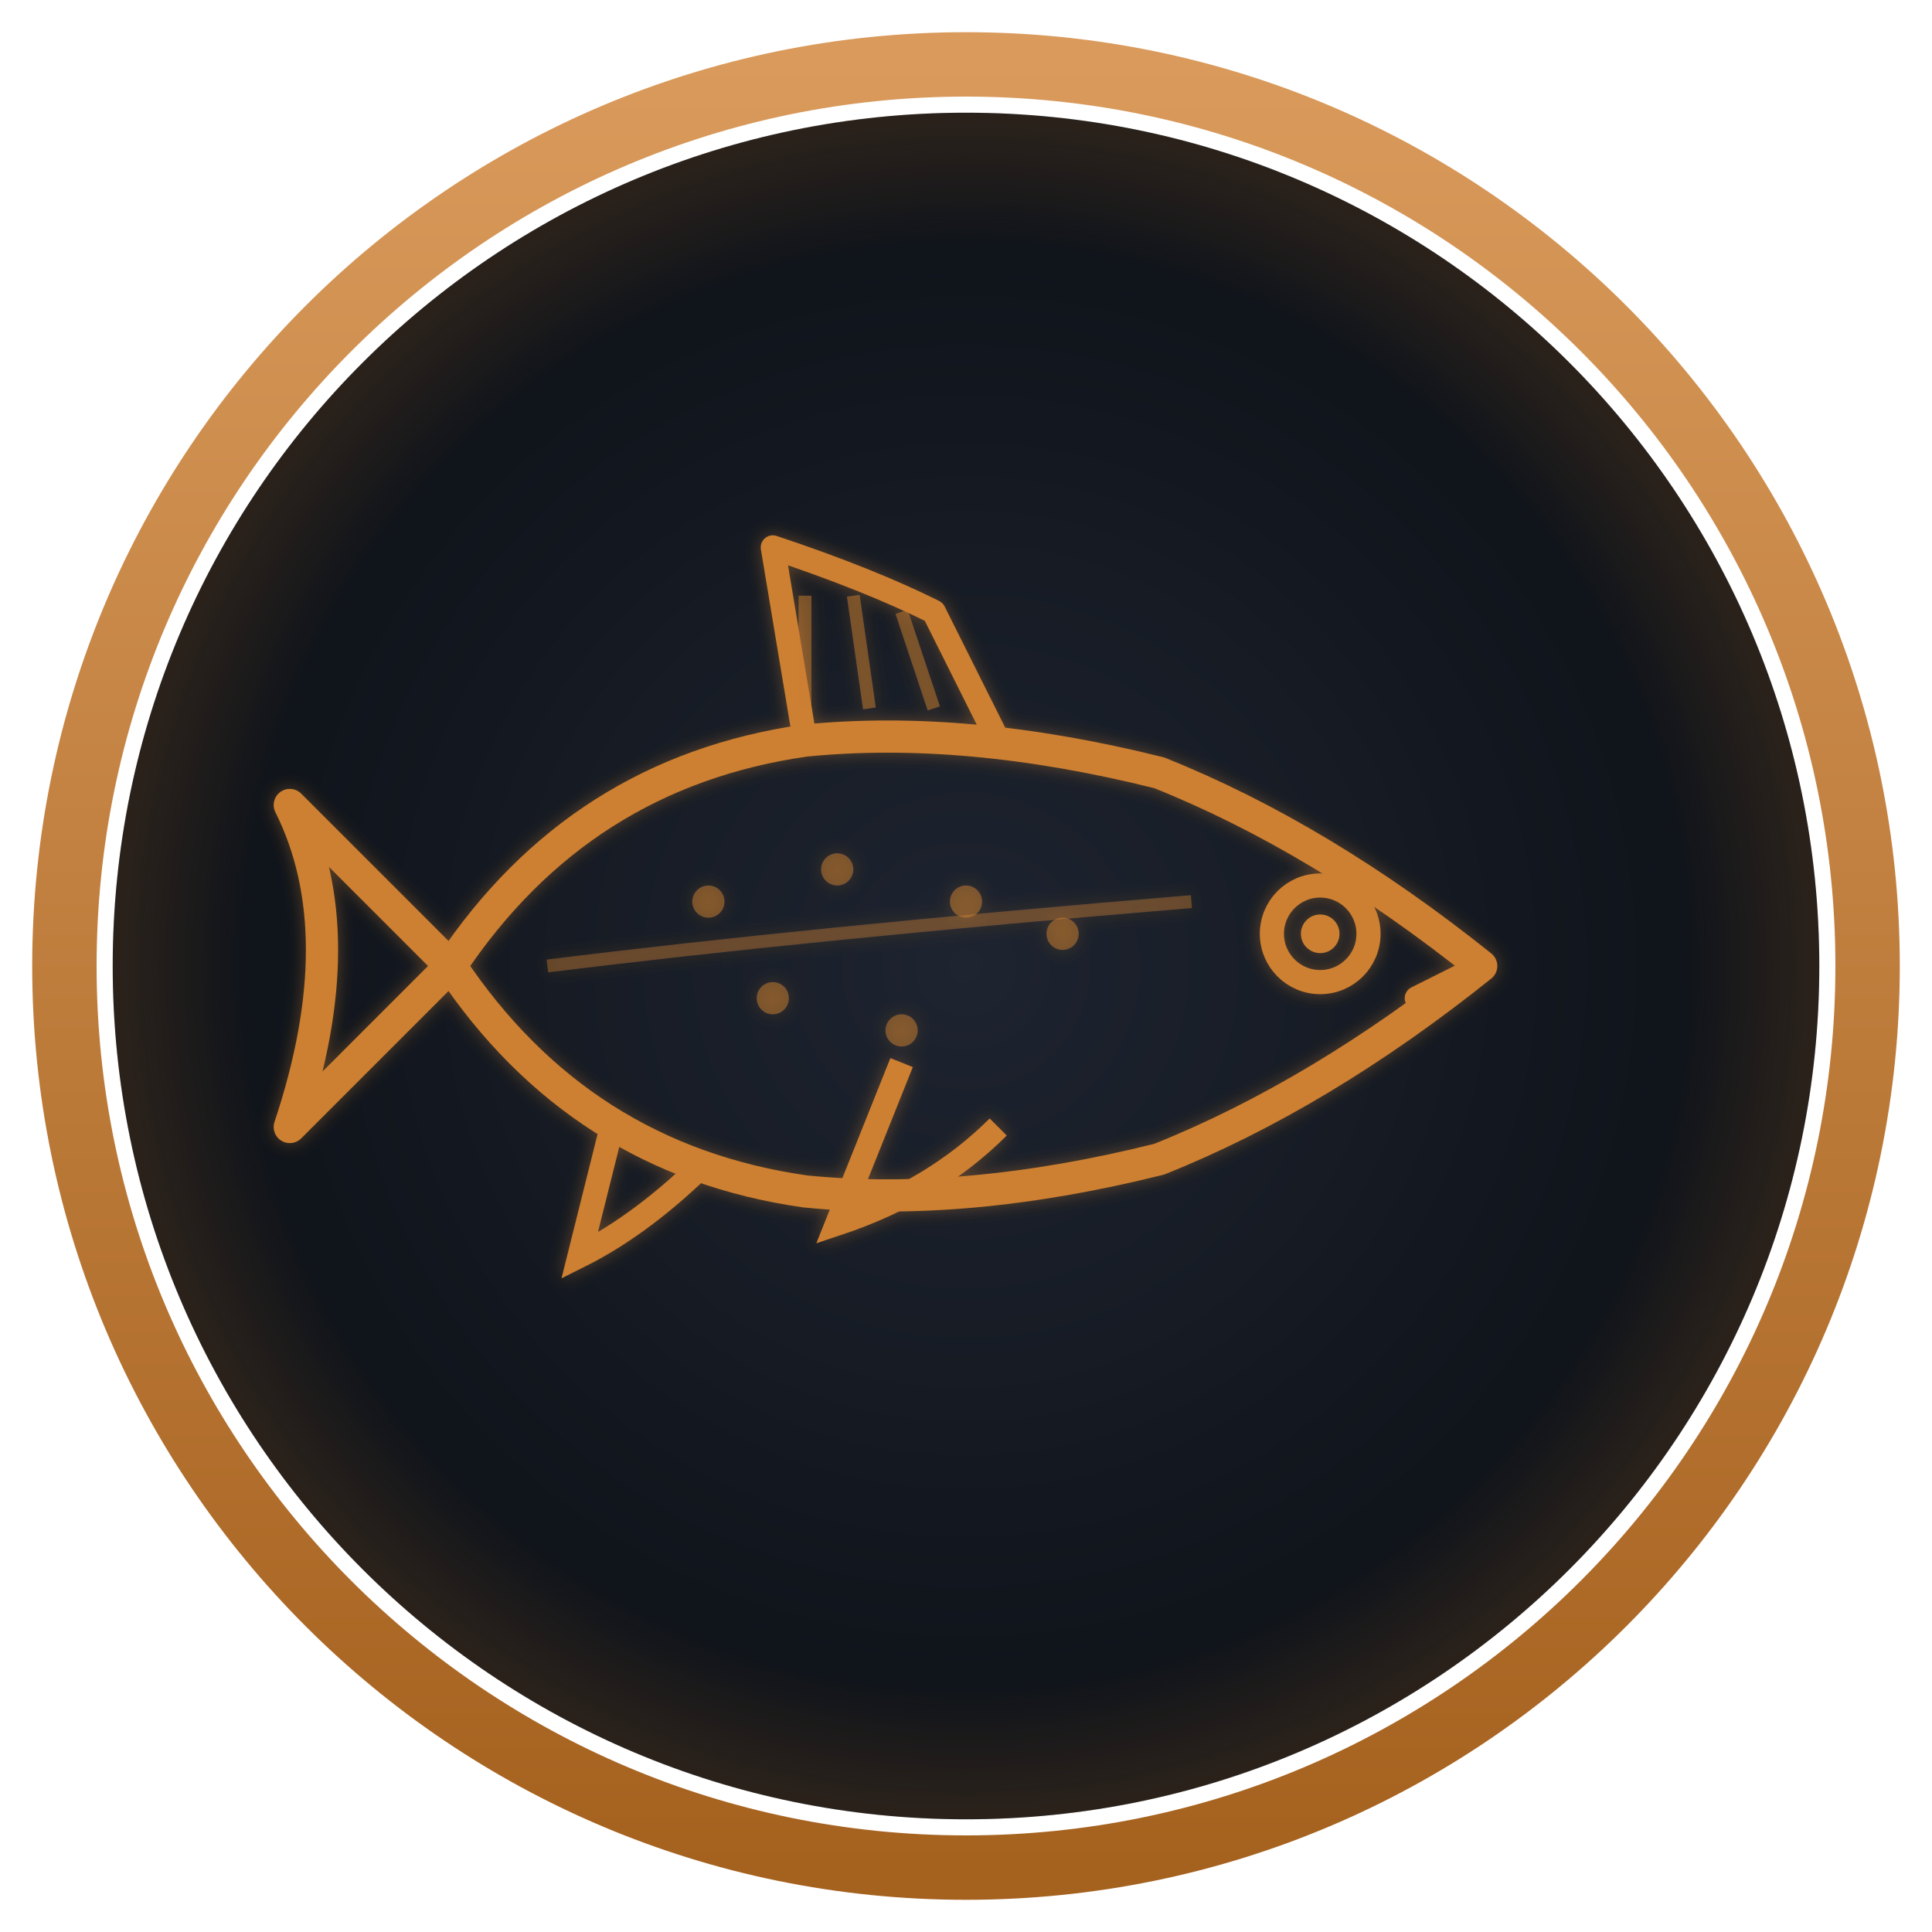
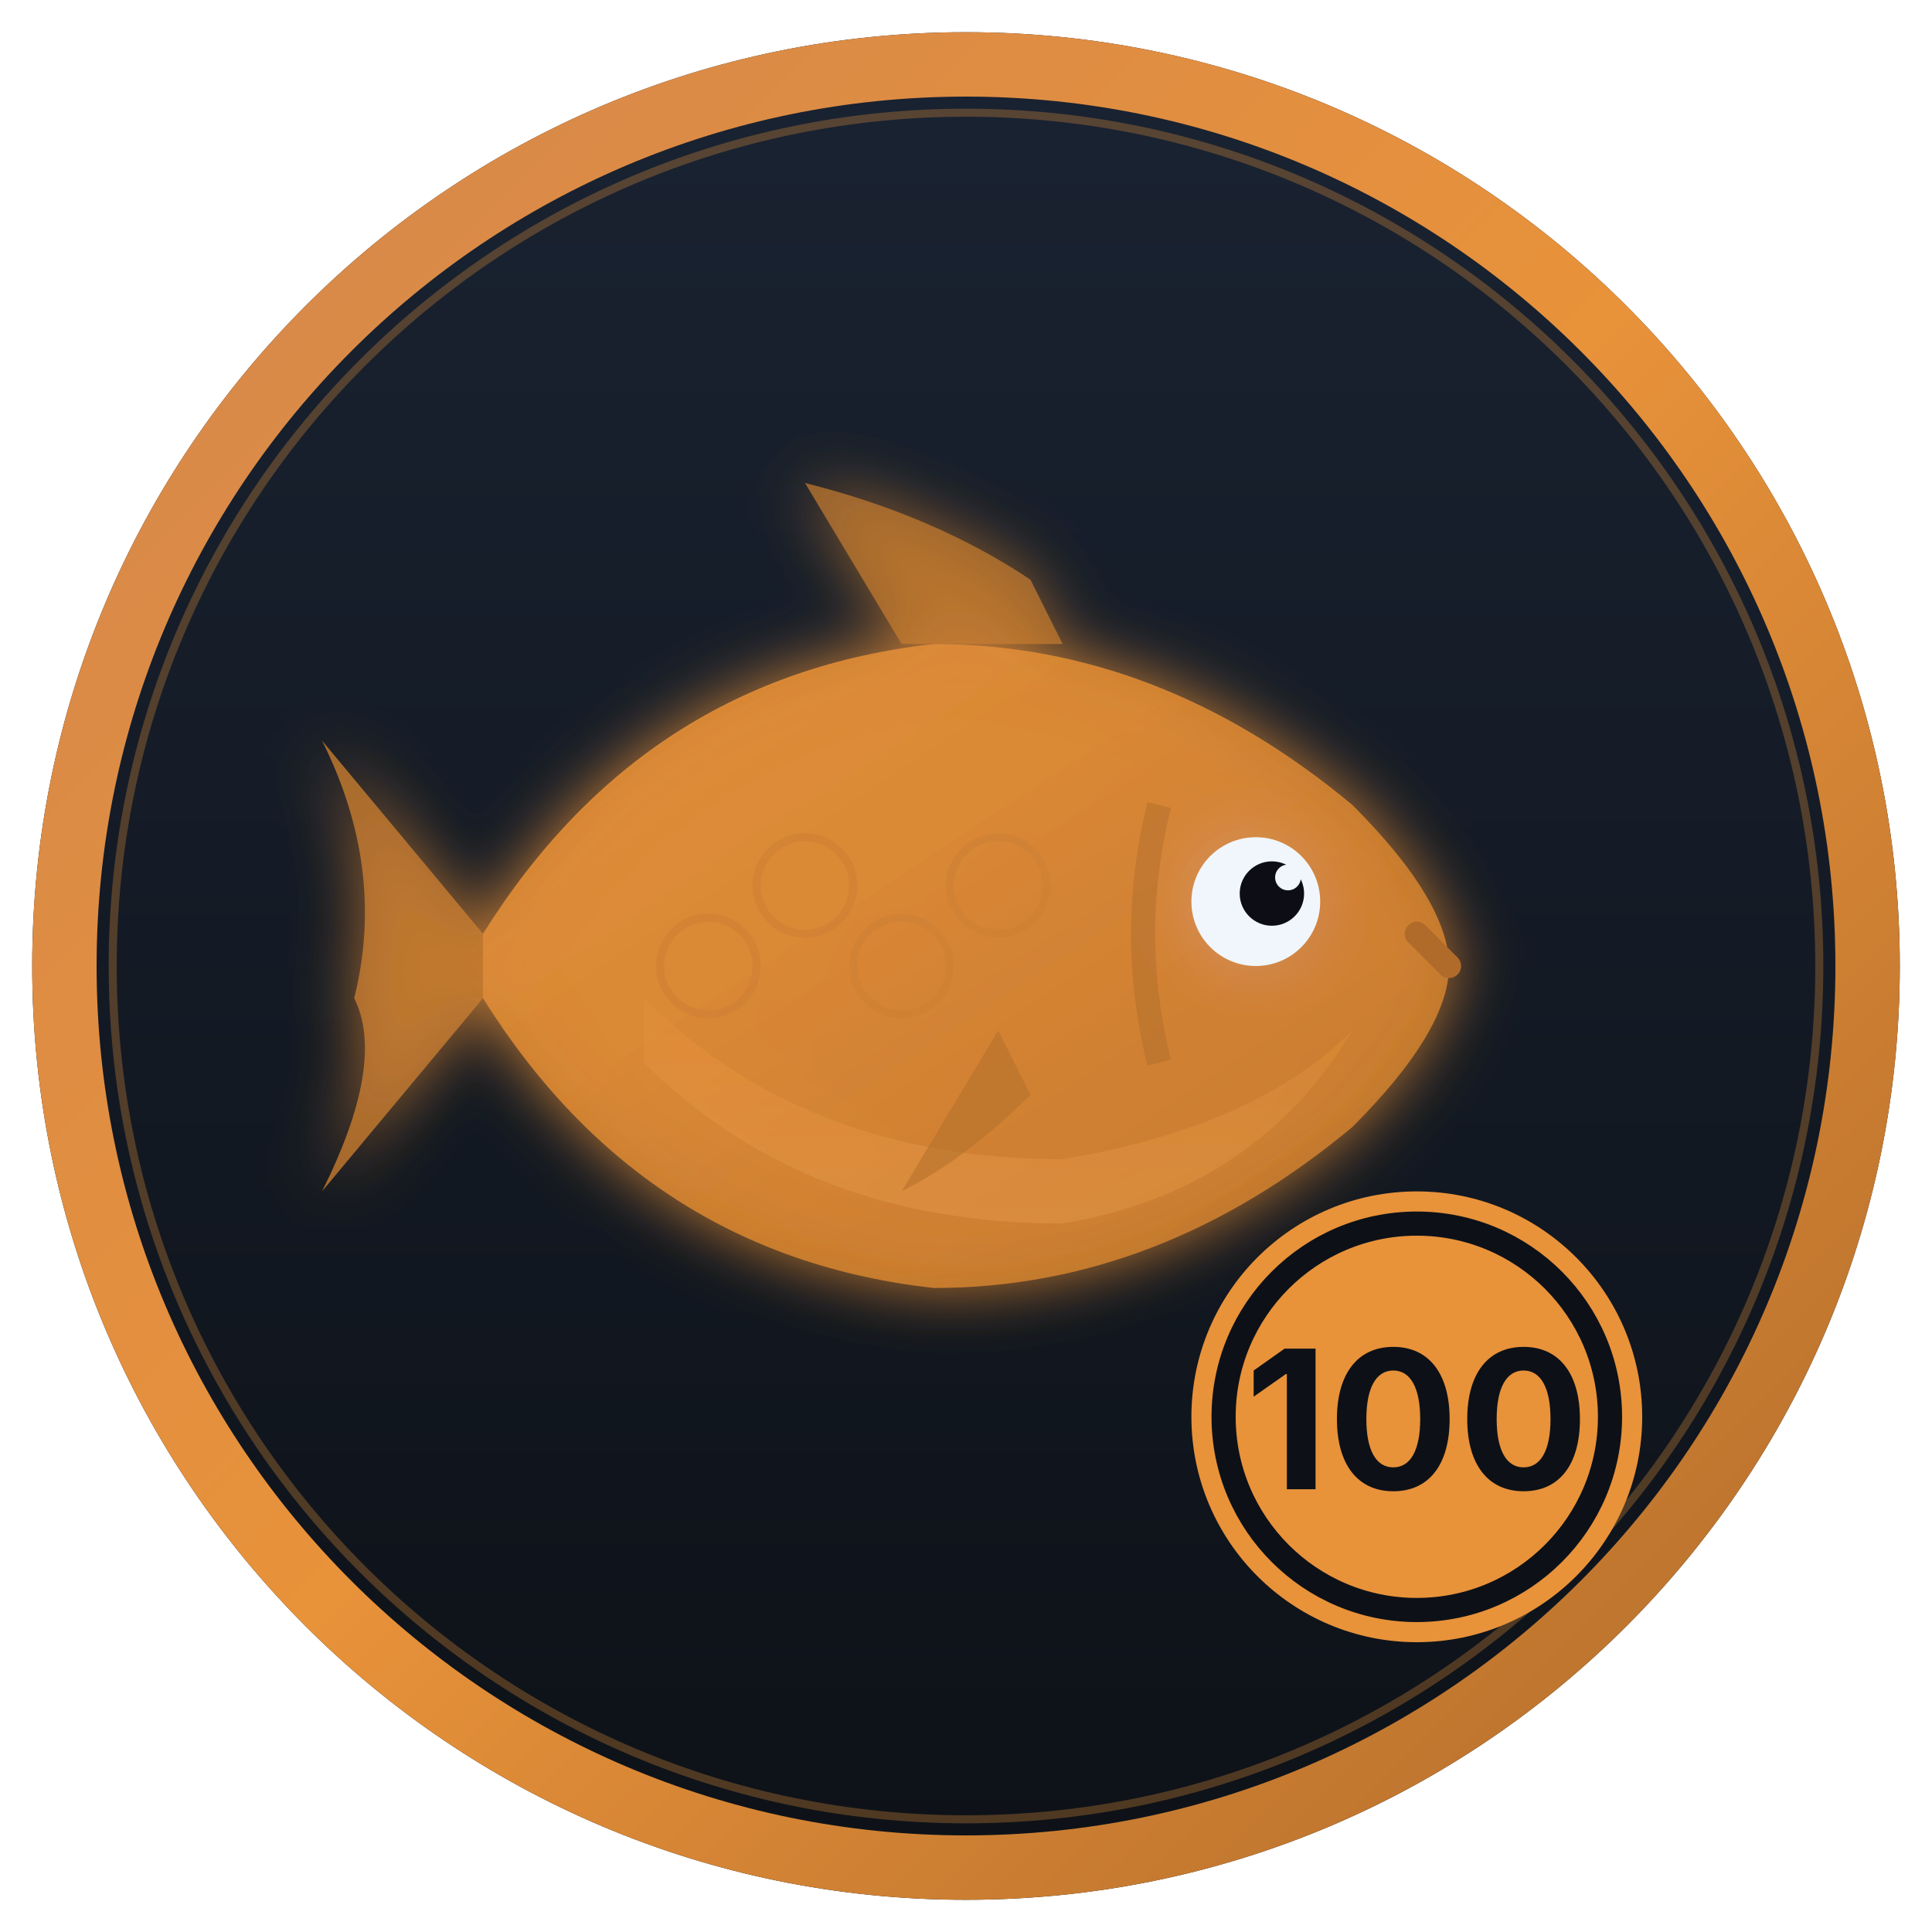
<svg xmlns="http://www.w3.org/2000/svg" viewBox="0 0 120 120">
  <defs>
-     <linearGradient id="ringGrad" x1="0" y1="0" x2="0" y2="1">
-       <stop offset="0%" stop-color="#D99A5B" />
-       <stop offset="100%" stop-color="#A5611E" />
+     <linearGradient id="bg" x1="0" y1="0" x2="0" y2="1">
+       <stop offset="0%" stop-color="#1A2332" />
+       <stop offset="100%" stop-color="#0D1117" />
    </linearGradient>
-     <radialGradient id="bgGrad" cx="50%" cy="50%" r="50%">
-       <stop offset="0%" stop-color="#1E2430" />
-       <stop offset="100%" stop-color="#0D1117" />
-     </radialGradient>
-     <filter id="iconShadow">
-       <feDropShadow dx="0" dy="0" stdDeviation="0.5" flood-color="#CD7F32" flood-opacity="0.4" />
+     <linearGradient id="ring" x1="0" y1="0" x2="1" y2="1">
+       <stop offset="0%" stop-color="#D4874D" />
+       <stop offset="50%" stop-color="#E8923A" />
+       <stop offset="100%" stop-color="#B06B2A" />
+     </linearGradient>
+     <linearGradient id="fish" x1="0" y1="0" x2="1" y2="1">
+       <stop offset="0%" stop-color="#E8923A" />
+       <stop offset="100%" stop-color="#C77A2E" />
+     </linearGradient>
+     <linearGradient id="belly" x1="0" y1="0" x2="0" y2="1">
+       <stop offset="0%" stop-color="#E8923A" />
+       <stop offset="100%" stop-color="#F0A855" />
+     </linearGradient>
+     <filter id="glow">
+       <feGaussianBlur stdDeviation="2" result="blur" />
+       <feMerge>
+         <feMergeNode in="blur" />
+         <feMergeNode in="SourceGraphic" />
+       </feMerge>
    </filter>
-     <radialGradient id="innerGlow" cx="50%" cy="50%" r="50%">
-       <stop offset="85%" stop-color="#CD7F32" stop-opacity="0" />
-       <stop offset="100%" stop-color="#CD7F32" stop-opacity="0.15" />
-     </radialGradient>
  </defs>
-   <circle cx="60" cy="60" r="56" fill="none" stroke="url(#ringGrad)" stroke-width="4" />
-   <circle cx="60" cy="60" r="53" fill="url(#bgGrad)" />
-   <circle cx="60" cy="60" r="53" fill="url(#innerGlow)" />
-   <g filter="url(#iconShadow)">
-     <path d="M28,60 Q36,48 50,46 Q60,45 72,48 Q82,52 92,60 Q82,68 72,72 Q60,75 50,74 Q36,72 28,60 Z" fill="none" stroke="#CD7F32" stroke-width="2" stroke-linejoin="round" />
-     <path d="M28,60 L18,50 Q22,58 18,70 Z" fill="none" stroke="#CD7F32" stroke-width="2" stroke-linejoin="round" />
-     <path d="M50,46 L48,34 Q54,36 58,38 L62,46" fill="none" stroke="#CD7F32" stroke-width="1.5" stroke-linejoin="round" />
-     <line x1="50" y1="44" x2="50" y2="37" stroke="#CD7F32" stroke-width="0.8" stroke-opacity="0.5" />
-     <line x1="54" y1="44" x2="53" y2="37" stroke="#CD7F32" stroke-width="0.8" stroke-opacity="0.5" />
-     <line x1="58" y1="44" x2="56" y2="38" stroke="#CD7F32" stroke-width="0.8" stroke-opacity="0.5" />
-     <path d="M56,66 L52,76 Q58,74 62,70" fill="none" stroke="#CD7F32" stroke-width="1.5" />
-     <path d="M38,70 L36,78 Q40,76 44,72" fill="none" stroke="#CD7F32" stroke-width="1.5" />
-     <circle cx="82" cy="58" r="3" fill="none" stroke="#CD7F32" stroke-width="1.5" />
-     <circle cx="82" cy="58" r="1.2" fill="#CD7F32" />
-     <path d="M92,60 L88,62" stroke="#CD7F32" stroke-width="1.5" stroke-linecap="round" />
-     <path d="M34,60 Q50,58 74,56" fill="none" stroke="#CD7F32" stroke-width="0.8" stroke-opacity="0.4" />
-     <circle cx="44" cy="56" r="1" fill="#CD7F32" opacity="0.5" />
-     <circle cx="52" cy="54" r="1" fill="#CD7F32" opacity="0.5" />
-     <circle cx="60" cy="56" r="1" fill="#CD7F32" opacity="0.5" />
-     <circle cx="48" cy="62" r="1" fill="#CD7F32" opacity="0.5" />
-     <circle cx="56" cy="64" r="1" fill="#CD7F32" opacity="0.5" />
-     <circle cx="66" cy="58" r="1" fill="#CD7F32" opacity="0.5" />
+   <circle cx="60" cy="60" r="58" fill="url(#bg)" />
+   <circle cx="60" cy="60" r="56" fill="none" stroke="url(#ring)" stroke-width="4" />
+   <circle cx="60" cy="60" r="53" fill="none" stroke="#E8923A" stroke-width="0.5" opacity="0.3" />
+   <g filter="url(#glow)">
+     <path d="M30,58 Q40,42 58,40 Q72,40 84,50 Q90,56 90,60 Q90,64 84,70 Q72,80 58,80 Q40,78 30,62 Z" fill="url(#fish)" opacity="0.9" />
+     <path d="M40,62 Q50,72 66,72 Q78,70 84,64 Q78,74 66,76 Q50,76 40,66 Z" fill="url(#belly)" opacity="0.3" />
+     <path d="M30,58 L20,46 Q24,54 22,62 Q24,66 20,74 L30,62 Z" fill="#C77A2E" opacity="0.8" />
+     <path d="M56,40 L50,30 Q58,32 64,36 L66,40" fill="#C77A2E" opacity="0.7" />
+     <path d="M62,64 L56,74 Q60,72 64,68" fill="#B06B2A" opacity="0.5" />
+     <circle cx="78" cy="56" r="4" fill="#F0F6FC" />
+     <circle cx="79" cy="55.5" r="2" fill="#0D1117" />
+     <circle cx="80" cy="54.5" r="0.8" fill="#F0F6FC" />
+     <path d="M72,50 Q70,58 72,66" fill="none" stroke="#B06B2A" stroke-width="1.5" opacity="0.5" />
+     <circle cx="50" cy="55" r="3" fill="none" stroke="#C77A2E" stroke-width="0.5" opacity="0.3" />
+     <circle cx="56" cy="60" r="3" fill="none" stroke="#C77A2E" stroke-width="0.5" opacity="0.3" />
+     <circle cx="44" cy="60" r="3" fill="none" stroke="#C77A2E" stroke-width="0.5" opacity="0.3" />
+     <circle cx="62" cy="55" r="3" fill="none" stroke="#C77A2E" stroke-width="0.5" opacity="0.3" />
+     <path d="M88,58 L90,60" stroke="#B06B2A" stroke-width="1.5" stroke-linecap="round" />
  </g>
+   <circle cx="88" cy="88" r="14" fill="#E8923A" />
+   <circle cx="88" cy="88" r="12" fill="none" stroke="#0D1117" stroke-width="1.5" />
+   <text x="88" y="92.5" text-anchor="middle" font-family="system-ui,-apple-system,sans-serif" font-weight="700" font-size="12" fill="#0D1117">100</text>
</svg>
